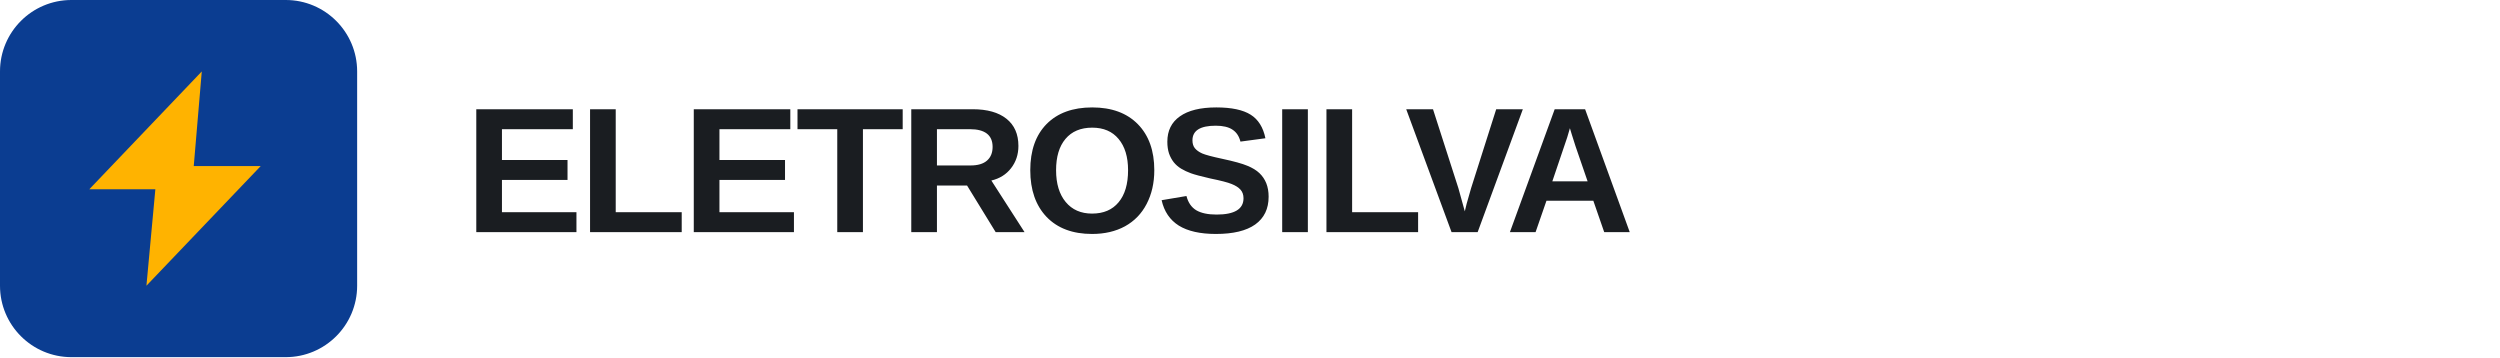
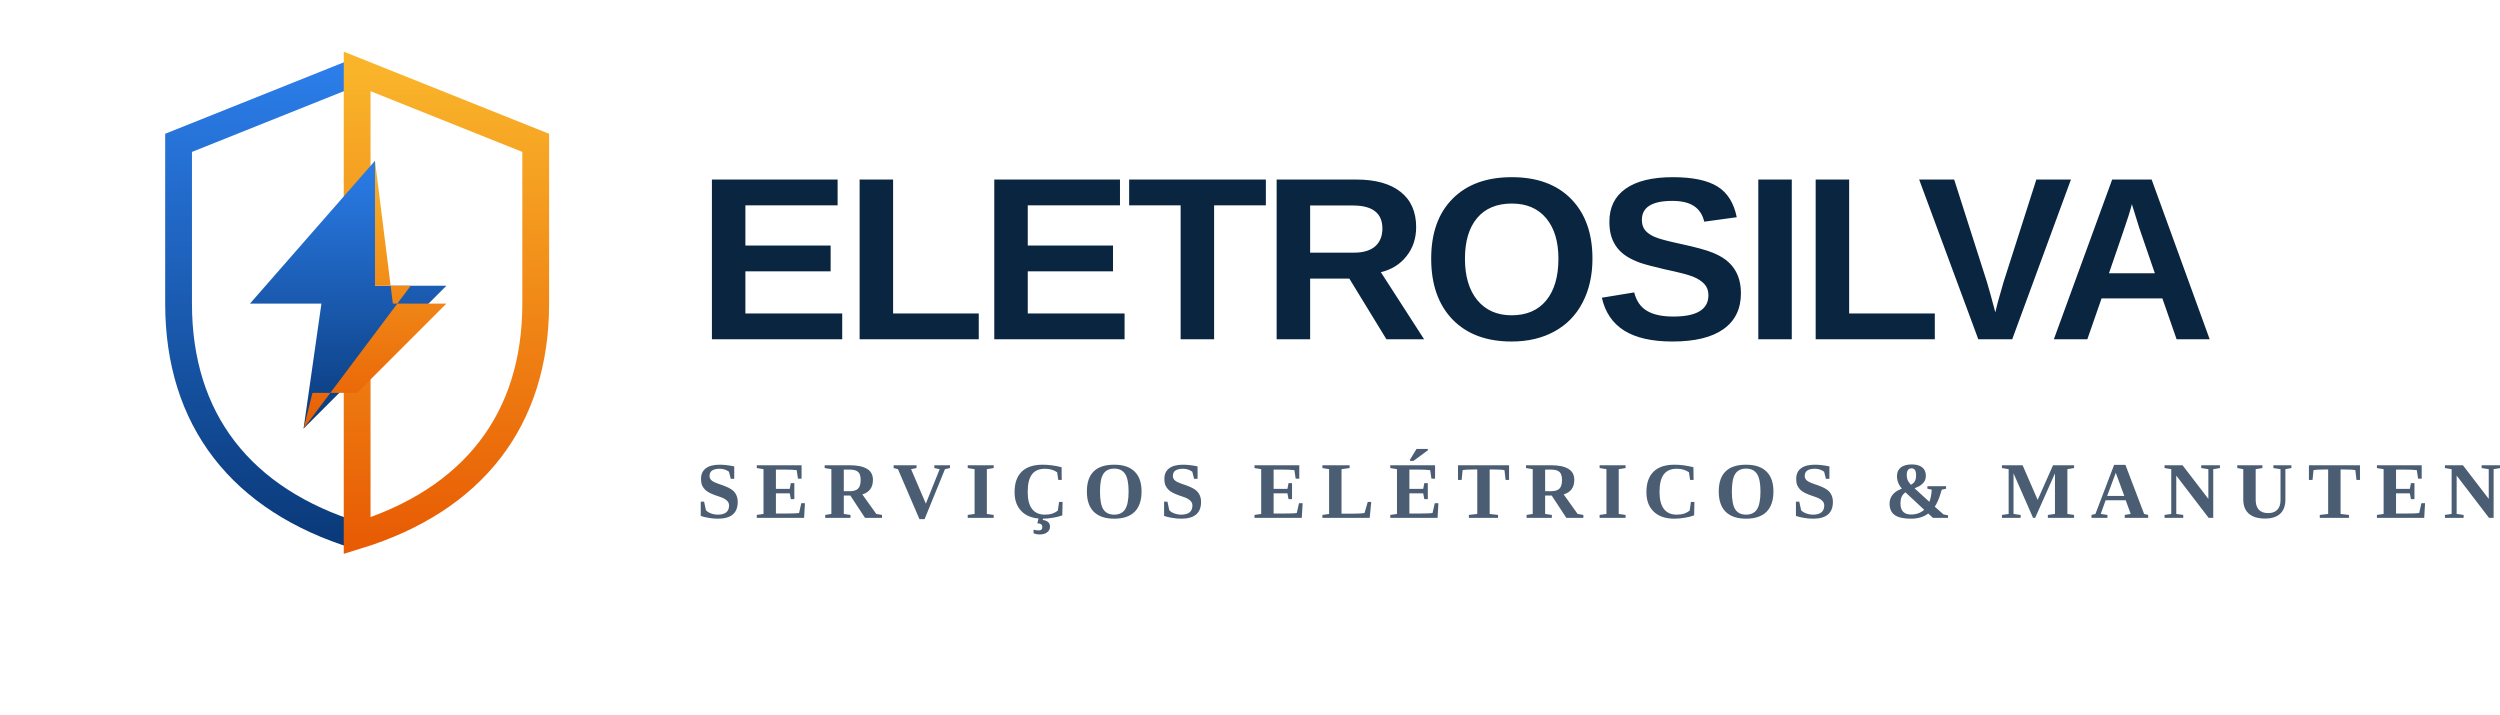
- <svg xmlns="http://www.w3.org/2000/svg" viewBox="0 0 280 40" role="img" aria-label="ELETROSILVA">
-   <rect width="40" height="40" rx="8" fill="#0B3D91" />
-   <path fill="#FFB300" d="M22.6 8 10 21.2h7.4L16.4 32 29.2 18.6h-7.5L22.6 8z" />
-   <text x="52" y="26" fill="#1A1D21" font-family="Arial, Helvetica, sans-serif" font-size="20" font-weight="800" letter-spacing="-0.6">ELETROSILVA</text>
+ <svg xmlns="http://www.w3.org/2000/svg" viewBox="0 0 280 80" role="img" aria-label="ELETROSILVA">
+   <defs>
+     <linearGradient id="b" x1="0" y1="0" x2="0" y2="1">
+       <stop offset="0%" stop-color="#2B7DE9" />
+       <stop offset="100%" stop-color="#0A3A7A" />
+     </linearGradient>
+     <linearGradient id="o" x1="0" y1="0" x2="0" y2="1">
+       <stop offset="0%" stop-color="#F9B42A" />
+       <stop offset="100%" stop-color="#E85D04" />
+     </linearGradient>
+   </defs>
+   <path fill="none" stroke="url(#b)" stroke-width="3" d="M40 8 20 16v18c0 13 7 22 20 26" />
+   <path fill="none" stroke="url(#o)" stroke-width="3" d="M40 8v52c13-4 20-13 20-26V16L40 8z" />
+   <path fill="url(#b)" d="M42 18 28 34h8l-2 14 16-16h-8l0-14z" />
+   <path fill="url(#o)" d="M42 18v14h4L34 48l1-4h5l10-10h-6L42 18z" />
+   <text x="78" y="38" fill="#0A2540" font-family="Montserrat, Arial, sans-serif" font-size="26" font-weight="800" letter-spacing="-0.8">ELETROSILVA</text>
+   <text x="78" y="58" fill="#4A5D73" font-family="Source Sans 3, Arial, sans-serif" font-size="9" font-weight="600" letter-spacing="1.6">SERVIÇOS ELÉTRICOS &amp; MANUTENÇÃO</text>
</svg>
